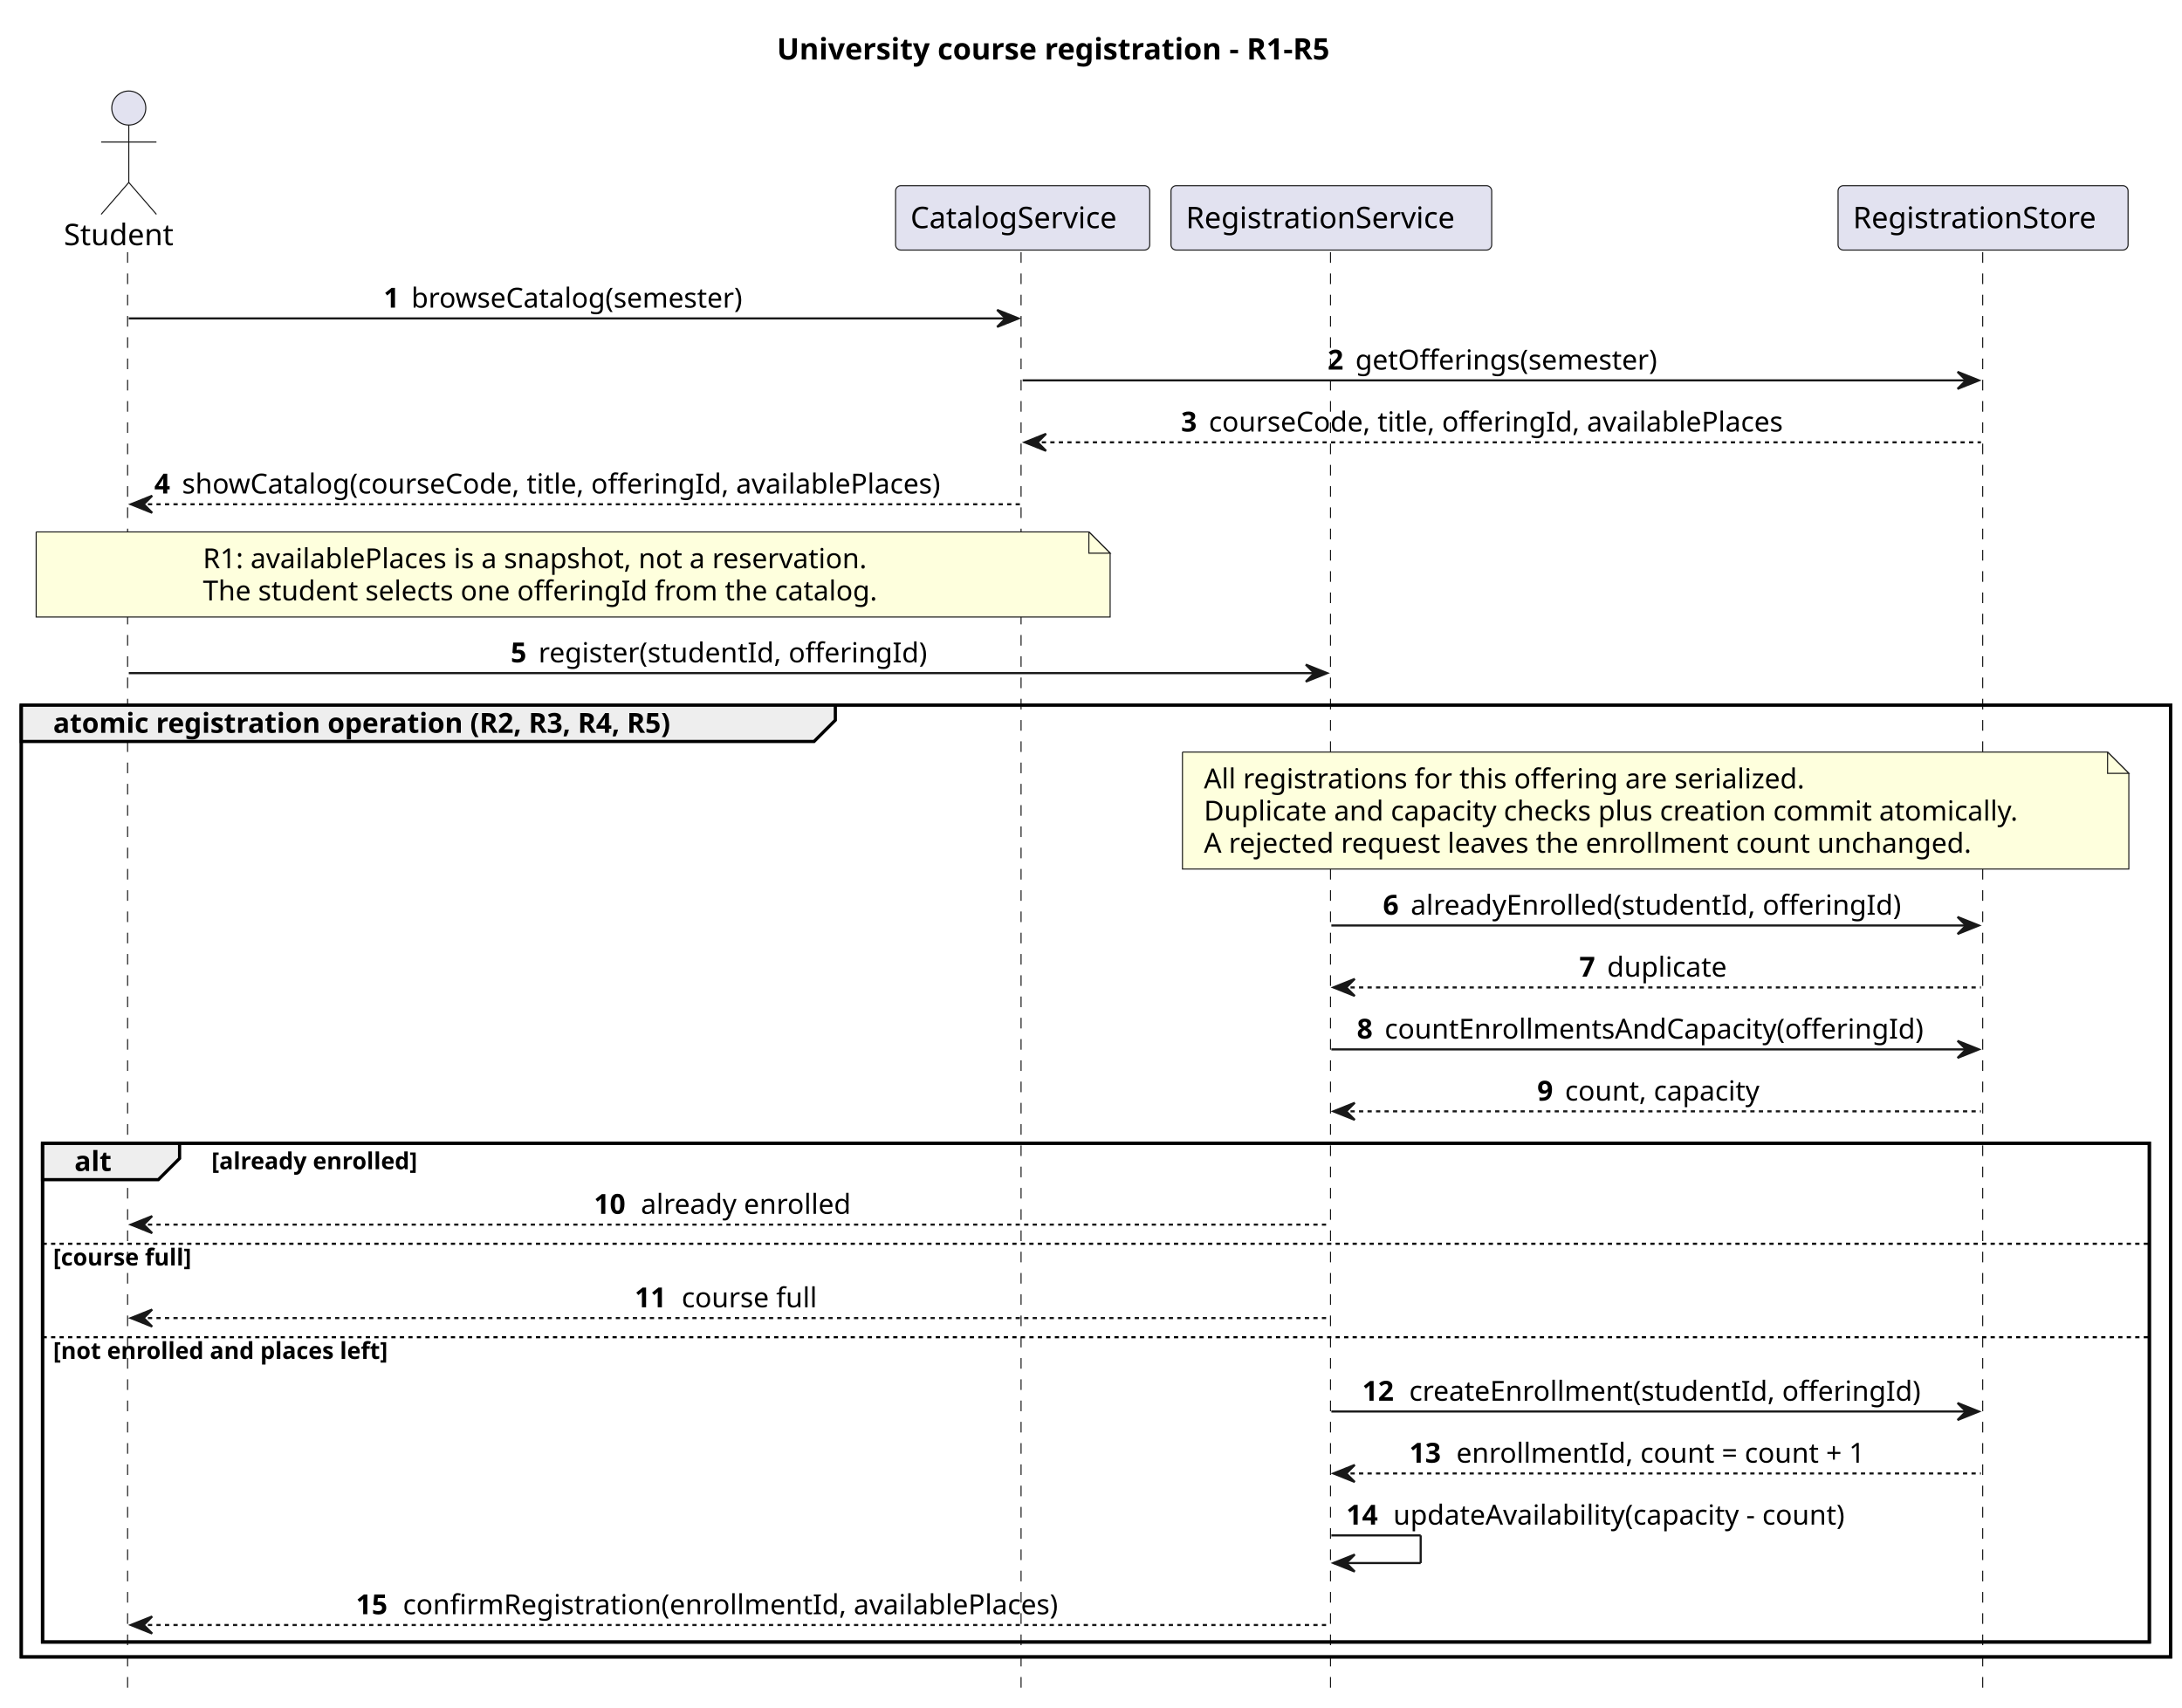
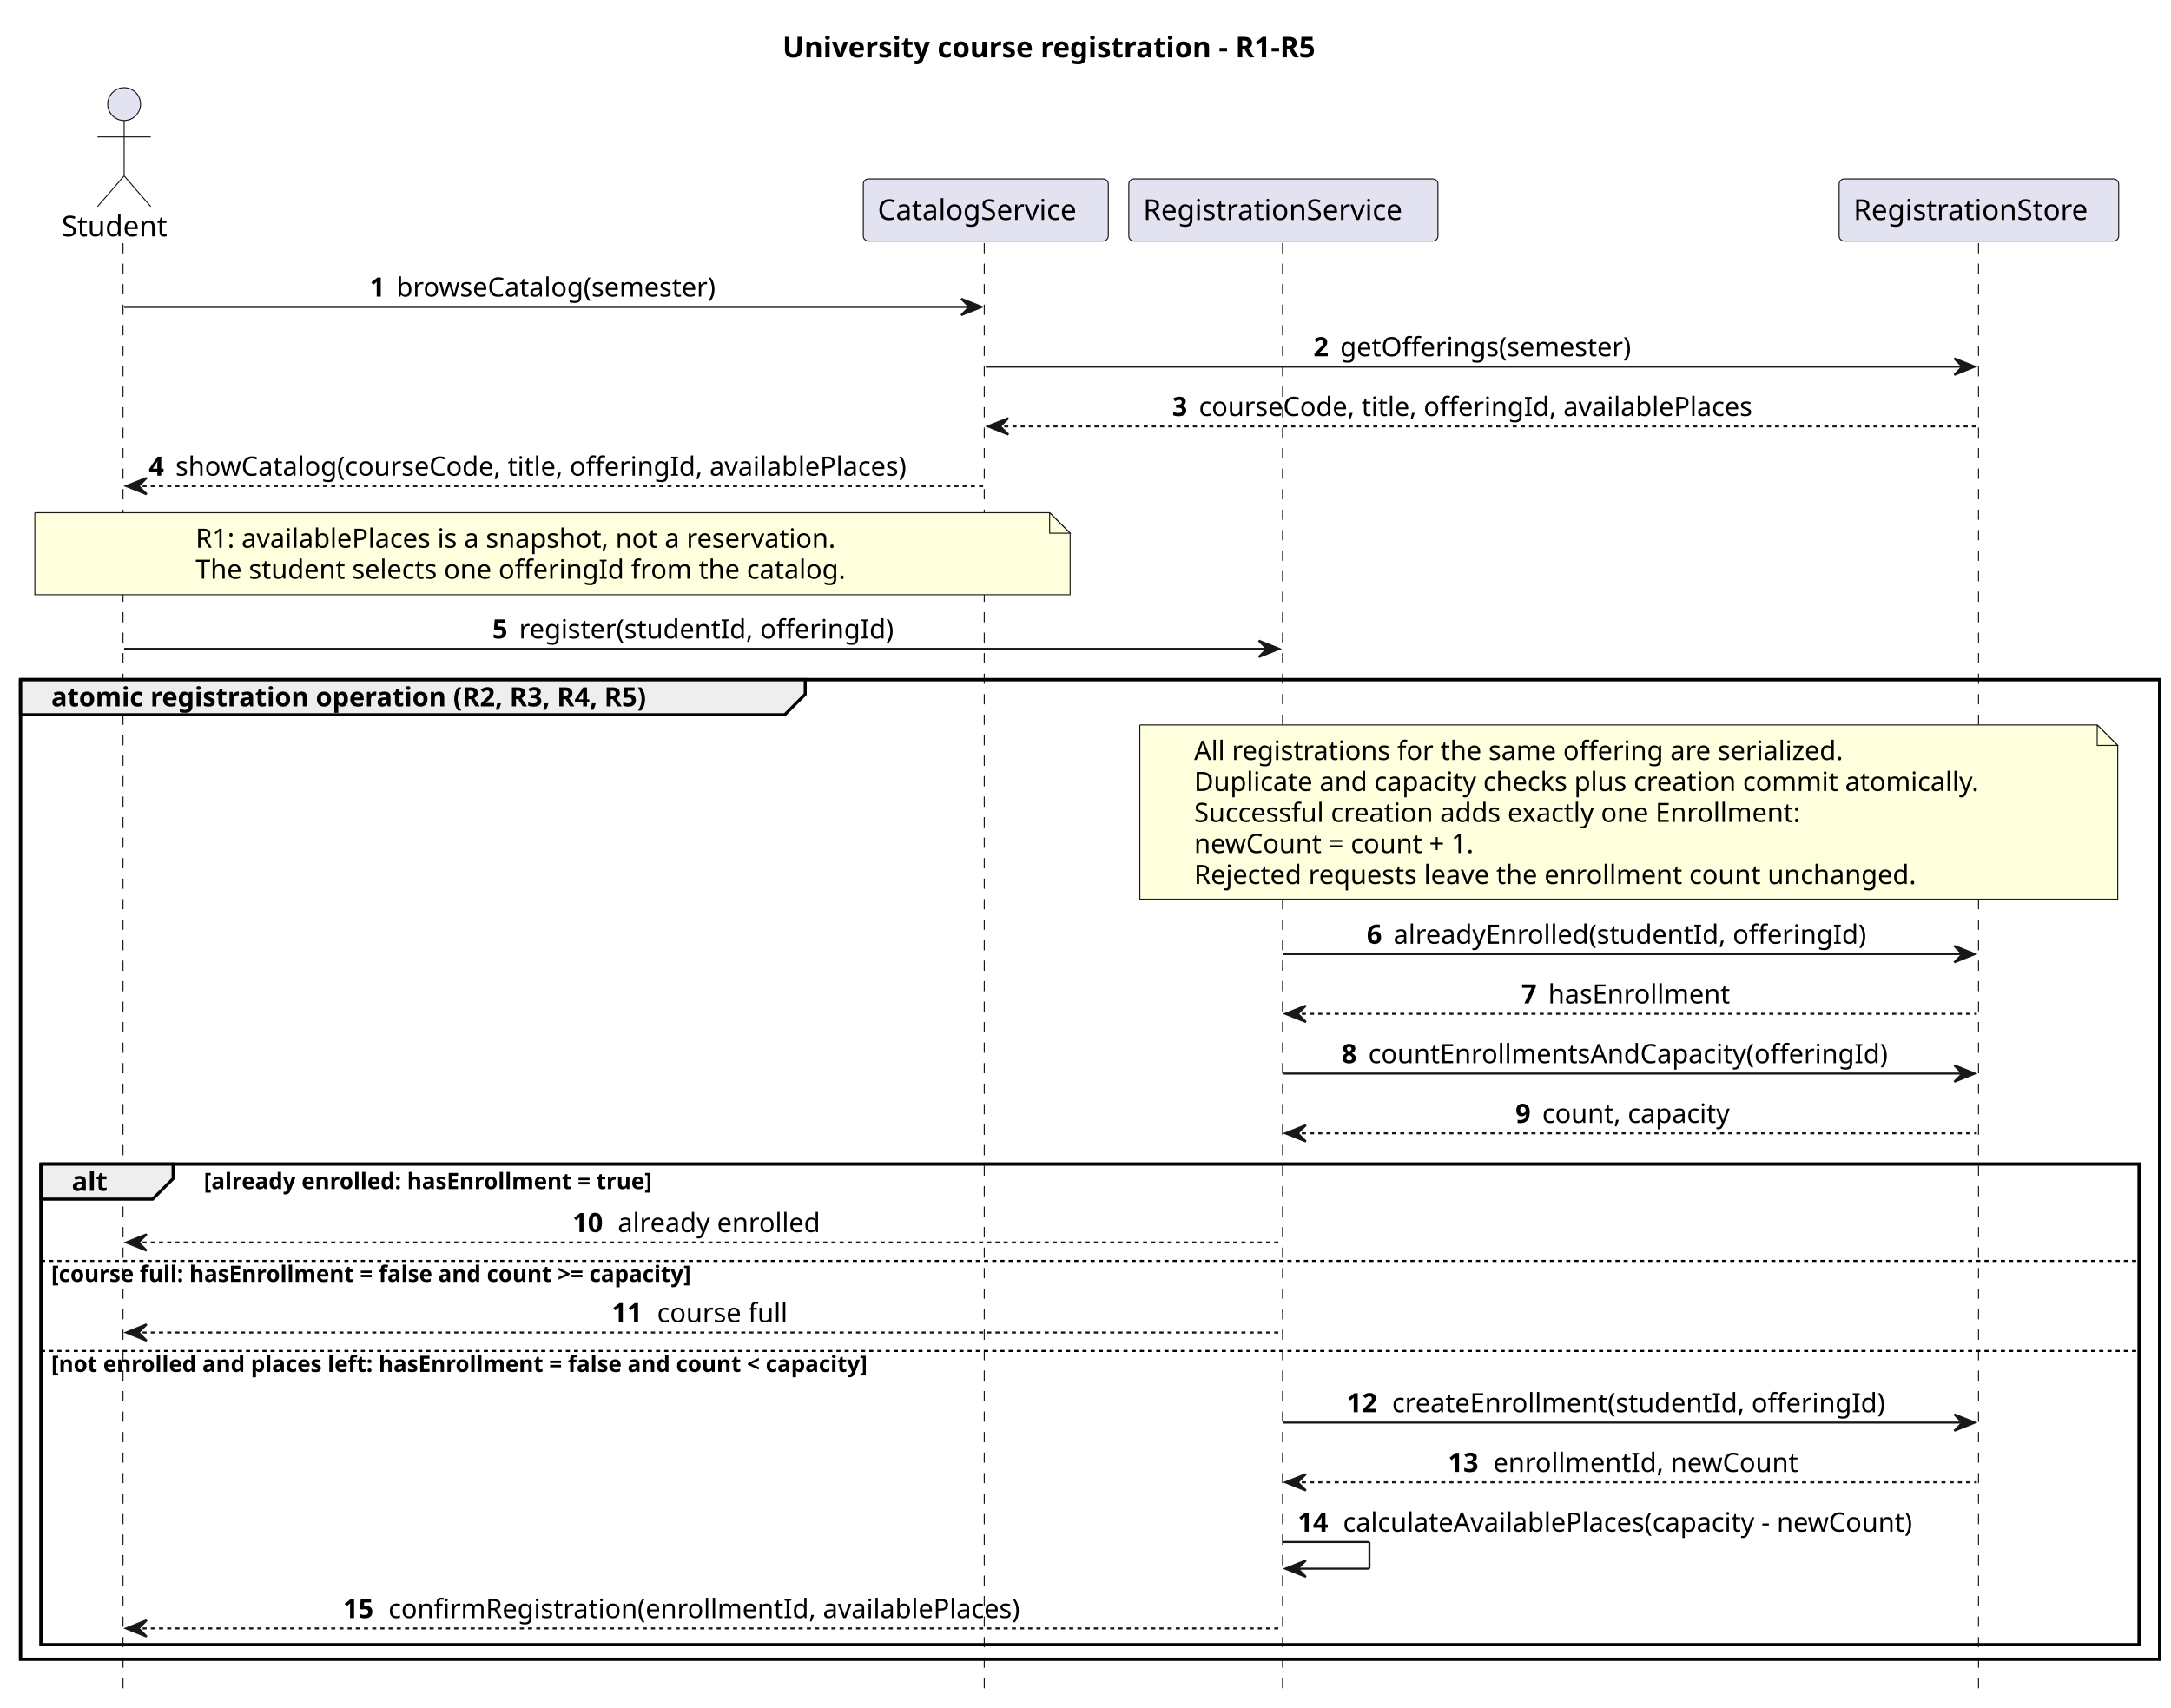
- <svg xmlns="http://www.w3.org/2000/svg" contentStyleType="text/css" data-diagram-type="SEQUENCE" height="803px" preserveAspectRatio="none" style="width:1026px;height:803px;background:#FFFFFF;" version="1.1" viewBox="0 0 1026 803" width="1026px" zoomAndPan="magnify">
+ <svg xmlns="http://www.w3.org/2000/svg" contentStyleType="text/css" data-diagram-type="SEQUENCE" height="833px" preserveAspectRatio="none" style="width:1059px;height:833px;background:#FFFFFF;" version="1.1" viewBox="0 0 1059 833" width="1059px" zoomAndPan="magnify">
  <defs />
  <g>
-     <text fill="#000000" font-family="sans-serif" font-size="14" font-weight="bold" lengthAdjust="spacing" textLength="299.059" x="365.293" y="27.995">University course registration - R1-R5</text>
-     <rect fill="none" height="447.602" style="stroke:#000000;stroke-width:1.5;" width="1010.644" x="10" y="331.523" />
-     <rect fill="none" height="234.539" style="stroke:#000000;stroke-width:1.5;" width="990.644" x="20" y="537.586" />
+     <text fill="#000000" font-family="sans-serif" font-size="14" font-weight="bold" lengthAdjust="spacing" textLength="299.059" x="381.707" y="27.995">University course registration - R1-R5</text>
+     <rect fill="none" height="477.867" style="stroke:#000000;stroke-width:1.5;" width="1043.472" x="10" y="331.523" />
+     <rect fill="none" height="234.539" style="stroke:#000000;stroke-width:1.5;" width="1023.472" x="20" y="567.852" />
    <g class="participant-lifeline" data-entity-uid="part1" data-qualified-name="Student" id="part1-lifeline">
      <g>
-         <rect fill="#000000" fill-opacity="0" height="677.531" width="8" x="56.556" y="118.594" />
-         <line style="stroke:#181818;stroke-width:0.5;stroke-dasharray:5,5;" x1="60" x2="60" y1="118.594" y2="796.125" />
+         <rect fill="#000000" fill-opacity="0" height="707.797" width="8" x="56.556" y="118.594" />
+         <line style="stroke:#181818;stroke-width:0.5;stroke-dasharray:5,5;" x1="60" x2="60" y1="118.594" y2="826.391" />
      </g>
    </g>
    <g class="participant-lifeline" data-entity-uid="part2" data-qualified-name="CatalogService" id="part2-lifeline">
      <g>
-         <rect fill="#000000" fill-opacity="0" height="677.531" width="8" x="476.866" y="118.594" />
-         <line style="stroke:#181818;stroke-width:0.5;stroke-dasharray:5,5;" x1="480.113" x2="480.113" y1="118.594" y2="796.125" />
+         <rect fill="#000000" fill-opacity="0" height="707.797" width="8" x="476.866" y="118.594" />
+         <line style="stroke:#181818;stroke-width:0.5;stroke-dasharray:5,5;" x1="480.113" x2="480.113" y1="118.594" y2="826.391" />
      </g>
    </g>
    <g class="participant-lifeline" data-entity-uid="part3" data-qualified-name="RegistrationService" id="part3-lifeline">
      <g>
-         <rect fill="#000000" fill-opacity="0" height="677.531" width="8" x="622.016" y="118.594" />
-         <line style="stroke:#181818;stroke-width:0.5;stroke-dasharray:5,5;" x1="625.619" x2="625.619" y1="118.594" y2="796.125" />
+         <rect fill="#000000" fill-opacity="0" height="707.797" width="8" x="622.016" y="118.594" />
+         <line style="stroke:#181818;stroke-width:0.5;stroke-dasharray:5,5;" x1="625.619" x2="625.619" y1="118.594" y2="826.391" />
      </g>
    </g>
    <g class="participant-lifeline" data-entity-uid="part4" data-qualified-name="RegistrationStore" id="part4-lifeline">
      <g>
-         <rect fill="#000000" fill-opacity="0" height="677.531" width="8" x="928.462" y="118.594" />
-         <line style="stroke:#181818;stroke-width:0.5;stroke-dasharray:5,5;" x1="932.281" x2="932.281" y1="118.594" y2="796.125" />
+         <rect fill="#000000" fill-opacity="0" height="707.797" width="8" x="961.29" y="118.594" />
+         <line style="stroke:#181818;stroke-width:0.5;stroke-dasharray:5,5;" x1="965.108" x2="965.108" y1="118.594" y2="826.391" />
      </g>
    </g>
    <g class="participant participant-head" data-entity-uid="part1" data-qualified-name="Student" id="part1-head">
      <text fill="#000000" font-family="sans-serif" font-size="14" lengthAdjust="spacing" textLength="55.111" x="30" y="115.292">Student</text>
      <ellipse cx="60.556" cy="50.797" fill="#E2E2F0" rx="8" ry="8" style="stroke:#181818;stroke-width:0.5;" />
      <path d="M60.556,58.797 L60.556,85.797 M47.556,66.797 L73.556,66.797 M60.556,85.797 L47.556,100.797 M60.556,85.797 L73.556,100.797" fill="none" style="stroke:#181818;stroke-width:0.5;" />
    </g>
    <g class="participant participant-head" data-entity-uid="part2" data-qualified-name="CatalogService" id="part2-head">
      <rect fill="#E2E2F0" height="30.297" rx="2.5" ry="2.5" style="stroke:#181818;stroke-width:0.5;" width="119.506" x="421.113" y="87.297" />
      <text fill="#000000" font-family="sans-serif" font-size="14" lengthAdjust="spacing" textLength="105.506" x="428.113" y="107.292">CatalogService</text>
    </g>
    <g class="participant participant-head" data-entity-uid="part3" data-qualified-name="RegistrationService" id="part3-head">
      <rect fill="#E2E2F0" height="30.297" rx="2.5" ry="2.5" style="stroke:#181818;stroke-width:0.5;" width="150.794" x="550.619" y="87.297" />
      <text fill="#000000" font-family="sans-serif" font-size="14" lengthAdjust="spacing" textLength="136.794" x="557.619" y="107.292">RegistrationService</text>
    </g>
    <g class="participant participant-head" data-entity-uid="part4" data-qualified-name="RegistrationStore" id="part4-head">
-       <rect fill="#E2E2F0" height="30.297" rx="2.5" ry="2.5" style="stroke:#181818;stroke-width:0.5;" width="136.363" x="864.281" y="87.297" />
-       <text fill="#000000" font-family="sans-serif" font-size="14" lengthAdjust="spacing" textLength="122.363" x="871.281" y="107.292">RegistrationStore</text>
+       <rect fill="#E2E2F0" height="30.297" rx="2.5" ry="2.5" style="stroke:#181818;stroke-width:0.5;" width="136.363" x="897.108" y="87.297" />
+       <text fill="#000000" font-family="sans-serif" font-size="14" lengthAdjust="spacing" textLength="122.363" x="904.108" y="107.292">RegistrationStore</text>
    </g>
    <g class="message" data-entity-1="part1" data-entity-2="part2" id="msg1">
      <polygon fill="#181818" points="468.866,145.727,478.866,149.727,468.866,153.727,472.866,149.727" style="stroke:#181818;stroke-width:1;" />
      <line style="stroke:#181818;stroke-width:1;" x1="60.556" x2="474.866" y1="149.727" y2="149.727" />
      <text fill="#000000" font-family="sans-serif" font-size="13" font-weight="bold" lengthAdjust="spacing" textLength="9.045" x="180.355" y="144.661">1</text>
      <text fill="#000000" font-family="sans-serif" font-size="13" lengthAdjust="spacing" textLength="167.667" x="193.4" y="144.661">browseCatalog(semester)</text>
    </g>
    <g class="message" data-entity-1="part2" data-entity-2="part4" id="msg2">
-       <polygon fill="#181818" points="920.462,174.859,930.462,178.859,920.462,182.859,924.462,178.859" style="stroke:#181818;stroke-width:1;" />
-       <line style="stroke:#181818;stroke-width:1;" x1="480.866" x2="926.462" y1="178.859" y2="178.859" />
-       <text fill="#000000" font-family="sans-serif" font-size="13" font-weight="bold" lengthAdjust="spacing" textLength="9.045" x="624.271" y="173.793">2</text>
-       <text fill="#000000" font-family="sans-serif" font-size="13" lengthAdjust="spacing" textLength="151.741" x="637.317" y="173.793">getOfferings(semester)</text>
+       <polygon fill="#181818" points="953.29,174.859,963.29,178.859,953.29,182.859,957.29,178.859" style="stroke:#181818;stroke-width:1;" />
+       <line style="stroke:#181818;stroke-width:1;" x1="480.866" x2="959.29" y1="178.859" y2="178.859" />
+       <text fill="#000000" font-family="sans-serif" font-size="13" font-weight="bold" lengthAdjust="spacing" textLength="9.045" x="640.685" y="173.793">2</text>
+       <text fill="#000000" font-family="sans-serif" font-size="13" lengthAdjust="spacing" textLength="151.741" x="653.731" y="173.793">getOfferings(semester)</text>
    </g>
    <g class="message" data-entity-1="part4" data-entity-2="part2" id="msg3">
      <polygon fill="#181818" points="491.866,203.992,481.866,207.992,491.866,211.992,487.866,207.992" style="stroke:#181818;stroke-width:1;" />
-       <line style="stroke:#181818;stroke-width:1;stroke-dasharray:2,2;" x1="485.866" x2="931.462" y1="207.992" y2="207.992" />
-       <text fill="#000000" font-family="sans-serif" font-size="13" font-weight="bold" lengthAdjust="spacing" textLength="9.045" x="555.342" y="202.926">3</text>
-       <text fill="#000000" font-family="sans-serif" font-size="13" lengthAdjust="spacing" textLength="289.599" x="568.388" y="202.926">courseCode, title, offeringId, availablePlaces</text>
+       <line style="stroke:#181818;stroke-width:1;stroke-dasharray:2,2;" x1="485.866" x2="964.29" y1="207.992" y2="207.992" />
+       <text fill="#000000" font-family="sans-serif" font-size="13" font-weight="bold" lengthAdjust="spacing" textLength="9.045" x="571.756" y="202.926">3</text>
+       <text fill="#000000" font-family="sans-serif" font-size="13" lengthAdjust="spacing" textLength="289.599" x="584.801" y="202.926">courseCode, title, offeringId, availablePlaces</text>
    </g>
    <g class="message" data-entity-1="part2" data-entity-2="part1" id="msg4">
      <polygon fill="#181818" points="71.556,233.125,61.556,237.125,71.556,241.125,67.556,237.125" style="stroke:#181818;stroke-width:1;" />
      <line style="stroke:#181818;stroke-width:1;stroke-dasharray:2,2;" x1="65.556" x2="479.866" y1="237.125" y2="237.125" />
      <text fill="#000000" font-family="sans-serif" font-size="13" font-weight="bold" lengthAdjust="spacing" textLength="9.045" x="72.556" y="232.059">4</text>
      <text fill="#000000" font-family="sans-serif" font-size="13" lengthAdjust="spacing" textLength="383.265" x="85.601" y="232.059">showCatalog(courseCode, title, offeringId, availablePlaces)</text>
    </g>
    <path d="M17,250.125 L17,290.125 L522,290.125 L522,260.125 L512,250.125 L17,250.125" fill="#FEFFDD" style="stroke:#181818;stroke-width:0.5;" />
    <path d="M512,250.125 L512,260.125 L522,260.125 L512,250.125" fill="#FEFFDD" style="stroke:#181818;stroke-width:0.5;" />
    <text fill="#000000" font-family="sans-serif" font-size="13" lengthAdjust="spacing" textLength="339.809" x="95.405" y="267.192">R1: availablePlaces is a snapshot, not a reservation.</text>
    <text fill="#000000" font-family="sans-serif" font-size="13" lengthAdjust="spacing" textLength="339.028" x="95.405" y="282.325">The student selects one offeringId from the catalog.</text>
    <g class="message" data-entity-1="part1" data-entity-2="part3" id="msg5">
      <polygon fill="#181818" points="614.016,312.523,624.016,316.523,614.016,320.523,618.016,316.523" style="stroke:#181818;stroke-width:1;" />
      <line style="stroke:#181818;stroke-width:1;" x1="60.556" x2="620.016" y1="316.523" y2="316.523" />
      <text fill="#000000" font-family="sans-serif" font-size="13" font-weight="bold" lengthAdjust="spacing" textLength="9.045" x="240.139" y="311.457">5</text>
      <text fill="#000000" font-family="sans-serif" font-size="13" lengthAdjust="spacing" textLength="193.248" x="253.185" y="311.457">register(studentId, offeringId)</text>
    </g>
    <path d="M10,331.523 L392.778,331.523 L392.778,338.656 L382.778,348.656 L10,348.656 L10,331.523" fill="#EEEEEE" style="stroke:#000000;stroke-width:1.5;" />
-     <rect fill="none" height="447.602" style="stroke:#000000;stroke-width:1.5;" width="1010.644" x="10" y="331.523" />
+     <rect fill="none" height="477.867" style="stroke:#000000;stroke-width:1.5;" width="1043.472" x="10" y="331.523" />
    <text fill="#000000" font-family="sans-serif" font-size="13" font-weight="bold" lengthAdjust="spacing" textLength="337.778" x="25" y="344.59">atomic registration operation (R2, R3, R4, R5)</text>
-     <path d="M556,353.656 L556,408.656 L1001,408.656 L1001,363.656 L991,353.656 L556,353.656" fill="#FEFFDD" style="stroke:#181818;stroke-width:0.5;" />
-     <path d="M991,353.656 L991,363.656 L1001,363.656 L991,353.656" fill="#FEFFDD" style="stroke:#181818;stroke-width:0.5;" />
-     <text fill="#000000" font-family="sans-serif" font-size="13" lengthAdjust="spacing" textLength="302.555" x="566.082" y="370.723">All registrations for this offering are serialized.</text>
-     <text fill="#000000" font-family="sans-serif" font-size="13" lengthAdjust="spacing" textLength="415.86" x="566.082" y="385.856">Duplicate and capacity checks plus creation commit atomically.</text>
-     <text fill="#000000" font-family="sans-serif" font-size="13" lengthAdjust="spacing" textLength="388.483" x="566.082" y="400.989">A rejected request leaves the enrollment count unchanged.</text>
+     <path d="M556,353.656 L556,438.656 L1033,438.656 L1033,363.656 L1023,353.656 L556,353.656" fill="#FEFFDD" style="stroke:#181818;stroke-width:0.5;" />
+     <path d="M1023,353.656 L1023,363.656 L1033,363.656 L1023,353.656" fill="#FEFFDD" style="stroke:#181818;stroke-width:0.5;" />
+     <text fill="#000000" font-family="sans-serif" font-size="13" lengthAdjust="spacing" textLength="339.701" x="582.496" y="370.723">All registrations for the same offering are serialized.</text>
+     <text fill="#000000" font-family="sans-serif" font-size="13" lengthAdjust="spacing" textLength="415.86" x="582.496" y="385.856">Duplicate and capacity checks plus creation commit atomically.</text>
+     <text fill="#000000" font-family="sans-serif" font-size="13" lengthAdjust="spacing" textLength="320.772" x="582.496" y="400.989">Successful creation adds exactly one Enrollment:</text>
+     <text fill="#000000" font-family="sans-serif" font-size="13" lengthAdjust="spacing" textLength="152.871" x="582.496" y="416.122">newCount = count + 1.</text>
+     <text fill="#000000" font-family="sans-serif" font-size="13" lengthAdjust="spacing" textLength="379.146" x="582.496" y="431.254">Rejected requests leave the enrollment count unchanged.</text>
    <g class="message" data-entity-1="part3" data-entity-2="part4" id="msg6">
-       <polygon fill="#181818" points="920.462,431.188,930.462,435.188,920.462,439.188,924.462,435.188" style="stroke:#181818;stroke-width:1;" />
-       <line style="stroke:#181818;stroke-width:1;" x1="626.016" x2="926.462" y1="435.188" y2="435.188" />
-       <text fill="#000000" font-family="sans-serif" font-size="13" font-weight="bold" lengthAdjust="spacing" textLength="9.045" x="650.273" y="430.122">6</text>
-       <text fill="#000000" font-family="sans-serif" font-size="13" lengthAdjust="spacing" textLength="244.886" x="663.319" y="430.122">alreadyEnrolled(studentId, offeringId)</text>
+       <polygon fill="#181818" points="953.29,461.453,963.29,465.453,953.29,469.453,957.29,465.453" style="stroke:#181818;stroke-width:1;" />
+       <line style="stroke:#181818;stroke-width:1;" x1="626.016" x2="959.29" y1="465.453" y2="465.453" />
+       <text fill="#000000" font-family="sans-serif" font-size="13" font-weight="bold" lengthAdjust="spacing" textLength="9.045" x="666.687" y="460.387">6</text>
+       <text fill="#000000" font-family="sans-serif" font-size="13" lengthAdjust="spacing" textLength="244.886" x="679.733" y="460.387">alreadyEnrolled(studentId, offeringId)</text>
    </g>
    <g class="message" data-entity-1="part4" data-entity-2="part3" id="msg7">
-       <polygon fill="#181818" points="637.016,460.32,627.016,464.32,637.016,468.32,633.016,464.32" style="stroke:#181818;stroke-width:1;" />
-       <line style="stroke:#181818;stroke-width:1;stroke-dasharray:2,2;" x1="631.016" x2="931.462" y1="464.32" y2="464.32" />
-       <text fill="#000000" font-family="sans-serif" font-size="13" font-weight="bold" lengthAdjust="spacing" textLength="9.045" x="742.629" y="459.254">7</text>
-       <text fill="#000000" font-family="sans-serif" font-size="13" lengthAdjust="spacing" textLength="60.176" x="755.674" y="459.254">duplicate</text>
+       <polygon fill="#181818" points="637.016,490.586,627.016,494.586,637.016,498.586,633.016,494.586" style="stroke:#181818;stroke-width:1;" />
+       <line style="stroke:#181818;stroke-width:1;stroke-dasharray:2,2;" x1="631.016" x2="964.29" y1="494.586" y2="494.586" />
+       <text fill="#000000" font-family="sans-serif" font-size="13" font-weight="bold" lengthAdjust="spacing" textLength="9.045" x="742.154" y="489.52">7</text>
+       <text fill="#000000" font-family="sans-serif" font-size="13" lengthAdjust="spacing" textLength="93.952" x="755.2" y="489.52">hasEnrollment</text>
    </g>
    <g class="message" data-entity-1="part3" data-entity-2="part4" id="msg8">
-       <polygon fill="#181818" points="920.462,489.453,930.462,493.453,920.462,497.453,924.462,493.453" style="stroke:#181818;stroke-width:1;" />
-       <line style="stroke:#181818;stroke-width:1;" x1="626.016" x2="926.462" y1="493.453" y2="493.453" />
-       <text fill="#000000" font-family="sans-serif" font-size="13" font-weight="bold" lengthAdjust="spacing" textLength="9.045" x="638.016" y="488.387">8</text>
-       <text fill="#000000" font-family="sans-serif" font-size="13" lengthAdjust="spacing" textLength="269.401" x="651.062" y="488.387">countEnrollmentsAndCapacity(offeringId)</text>
+       <polygon fill="#181818" points="953.29,519.719,963.29,523.719,953.29,527.719,957.29,523.719" style="stroke:#181818;stroke-width:1;" />
+       <line style="stroke:#181818;stroke-width:1;" x1="626.016" x2="959.29" y1="523.719" y2="523.719" />
+       <text fill="#000000" font-family="sans-serif" font-size="13" font-weight="bold" lengthAdjust="spacing" textLength="9.045" x="654.43" y="518.653">8</text>
+       <text fill="#000000" font-family="sans-serif" font-size="13" lengthAdjust="spacing" textLength="269.401" x="667.475" y="518.653">countEnrollmentsAndCapacity(offeringId)</text>
    </g>
    <g class="message" data-entity-1="part4" data-entity-2="part3" id="msg9">
-       <polygon fill="#181818" points="637.016,518.586,627.016,522.586,637.016,526.586,633.016,522.586" style="stroke:#181818;stroke-width:1;" />
-       <line style="stroke:#181818;stroke-width:1;stroke-dasharray:2,2;" x1="631.016" x2="931.462" y1="522.586" y2="522.586" />
-       <text fill="#000000" font-family="sans-serif" font-size="13" font-weight="bold" lengthAdjust="spacing" textLength="9.045" x="722.805" y="517.52">9</text>
-       <text fill="#000000" font-family="sans-serif" font-size="13" lengthAdjust="spacing" textLength="99.823" x="735.85" y="517.52">count, capacity</text>
+       <polygon fill="#181818" points="637.016,548.852,627.016,552.852,637.016,556.852,633.016,552.852" style="stroke:#181818;stroke-width:1;" />
+       <line style="stroke:#181818;stroke-width:1;stroke-dasharray:2,2;" x1="631.016" x2="964.29" y1="552.852" y2="552.852" />
+       <text fill="#000000" font-family="sans-serif" font-size="13" font-weight="bold" lengthAdjust="spacing" textLength="9.045" x="739.219" y="547.786">9</text>
+       <text fill="#000000" font-family="sans-serif" font-size="13" lengthAdjust="spacing" textLength="99.823" x="752.264" y="547.786">count, capacity</text>
    </g>
-     <path d="M20,537.586 L84.443,537.586 L84.443,544.719 L74.443,554.719 L20,554.719 L20,537.586" fill="#EEEEEE" style="stroke:#000000;stroke-width:1.5;" />
-     <rect fill="none" height="234.539" style="stroke:#000000;stroke-width:1.5;" width="990.644" x="20" y="537.586" />
-     <text fill="#000000" font-family="sans-serif" font-size="13" font-weight="bold" lengthAdjust="spacing" textLength="19.443" x="35" y="550.653">alt</text>
-     <text fill="#000000" font-family="sans-serif" font-size="11" font-weight="bold" lengthAdjust="spacing" textLength="111.579" x="99.443" y="549.796">[already enrolled]</text>
+     <path d="M20,567.852 L84.443,567.852 L84.443,574.984 L74.443,584.984 L20,584.984 L20,567.852" fill="#EEEEEE" style="stroke:#000000;stroke-width:1.5;" />
+     <rect fill="none" height="234.539" style="stroke:#000000;stroke-width:1.5;" width="1023.472" x="20" y="567.852" />
+     <text fill="#000000" font-family="sans-serif" font-size="13" font-weight="bold" lengthAdjust="spacing" textLength="19.443" x="35" y="580.918">alt</text>
+     <text fill="#000000" font-family="sans-serif" font-size="11" font-weight="bold" lengthAdjust="spacing" textLength="252.339" x="99.443" y="580.062">[already enrolled: hasEnrollment = true]</text>
    <g class="message" data-entity-1="part3" data-entity-2="part1" id="msg10">
-       <polygon fill="#181818" points="71.556,571.852,61.556,575.852,71.556,579.852,67.556,575.852" style="stroke:#181818;stroke-width:1;" />
-       <line style="stroke:#181818;stroke-width:1;stroke-dasharray:2,2;" x1="65.556" x2="625.016" y1="575.852" y2="575.852" />
-       <text fill="#000000" font-family="sans-serif" font-size="13" font-weight="bold" lengthAdjust="spacing" textLength="18.091" x="279.253" y="570.786">10</text>
-       <text fill="#000000" font-family="sans-serif" font-size="13" lengthAdjust="spacing" textLength="105.974" x="301.344" y="570.786">already enrolled</text>
+       <polygon fill="#181818" points="71.556,602.117,61.556,606.117,71.556,610.117,67.556,606.117" style="stroke:#181818;stroke-width:1;" />
+       <line style="stroke:#181818;stroke-width:1;stroke-dasharray:2,2;" x1="65.556" x2="625.016" y1="606.117" y2="606.117" />
+       <text fill="#000000" font-family="sans-serif" font-size="13" font-weight="bold" lengthAdjust="spacing" textLength="18.091" x="279.253" y="601.051">10</text>
+       <text fill="#000000" font-family="sans-serif" font-size="13" lengthAdjust="spacing" textLength="105.974" x="301.344" y="601.051">already enrolled</text>
    </g>
-     <line style="stroke:#000000;stroke-width:1;stroke-dasharray:2,2;" x1="20" x2="1010.644" y1="584.852" y2="584.852" />
-     <text fill="#000000" font-family="sans-serif" font-size="11" font-weight="bold" lengthAdjust="spacing" textLength="75.383" x="25" y="595.062">[course full]</text>
+     <line style="stroke:#000000;stroke-width:1;stroke-dasharray:2,2;" x1="20" x2="1043.472" y1="615.117" y2="615.117" />
+     <text fill="#000000" font-family="sans-serif" font-size="11" font-weight="bold" lengthAdjust="spacing" textLength="363.994" x="25" y="625.328">[course full: hasEnrollment = false and count &gt;= capacity]</text>
    <g class="message" data-entity-1="part3" data-entity-2="part1" id="msg11">
-       <polygon fill="#181818" points="71.556,615.789,61.556,619.789,71.556,623.789,67.556,619.789" style="stroke:#181818;stroke-width:1;" />
-       <line style="stroke:#181818;stroke-width:1;stroke-dasharray:2,2;" x1="65.556" x2="625.016" y1="619.789" y2="619.789" />
-       <text fill="#000000" font-family="sans-serif" font-size="13" font-weight="bold" lengthAdjust="spacing" textLength="18.091" x="298.426" y="614.723">11</text>
-       <text fill="#000000" font-family="sans-serif" font-size="13" lengthAdjust="spacing" textLength="67.628" x="320.517" y="614.723">course full</text>
+       <polygon fill="#181818" points="71.556,646.055,61.556,650.055,71.556,654.055,67.556,650.055" style="stroke:#181818;stroke-width:1;" />
+       <line style="stroke:#181818;stroke-width:1;stroke-dasharray:2,2;" x1="65.556" x2="625.016" y1="650.055" y2="650.055" />
+       <text fill="#000000" font-family="sans-serif" font-size="13" font-weight="bold" lengthAdjust="spacing" textLength="18.091" x="298.426" y="644.989">11</text>
+       <text fill="#000000" font-family="sans-serif" font-size="13" lengthAdjust="spacing" textLength="67.628" x="320.517" y="644.989">course full</text>
    </g>
-     <line style="stroke:#000000;stroke-width:1;stroke-dasharray:2,2;" x1="20" x2="1010.644" y1="628.789" y2="628.789" />
-     <text fill="#000000" font-family="sans-serif" font-size="11" font-weight="bold" lengthAdjust="spacing" textLength="181.167" x="25" y="639">[not enrolled and places left]</text>
+     <line style="stroke:#000000;stroke-width:1;stroke-dasharray:2,2;" x1="20" x2="1043.472" y1="659.055" y2="659.055" />
+     <text fill="#000000" font-family="sans-serif" font-size="11" font-weight="bold" lengthAdjust="spacing" textLength="460.56" x="25" y="669.265">[not enrolled and places left: hasEnrollment = false and count &lt; capacity]</text>
    <g class="message" data-entity-1="part3" data-entity-2="part4" id="msg12">
-       <polygon fill="#181818" points="920.462,659.727,930.462,663.727,920.462,667.727,924.462,663.727" style="stroke:#181818;stroke-width:1;" />
-       <line style="stroke:#181818;stroke-width:1;" x1="626.016" x2="926.462" y1="663.727" y2="663.727" />
-       <text fill="#000000" font-family="sans-serif" font-size="13" font-weight="bold" lengthAdjust="spacing" textLength="18.091" x="640.517" y="658.661">12</text>
-       <text fill="#000000" font-family="sans-serif" font-size="13" lengthAdjust="spacing" textLength="255.353" x="662.608" y="658.661">createEnrollment(studentId, offeringId)</text>
+       <polygon fill="#181818" points="953.29,689.992,963.29,693.992,953.29,697.992,957.29,693.992" style="stroke:#181818;stroke-width:1;" />
+       <line style="stroke:#181818;stroke-width:1;" x1="626.016" x2="959.29" y1="693.992" y2="693.992" />
+       <text fill="#000000" font-family="sans-serif" font-size="13" font-weight="bold" lengthAdjust="spacing" textLength="18.091" x="656.931" y="688.926">12</text>
+       <text fill="#000000" font-family="sans-serif" font-size="13" lengthAdjust="spacing" textLength="255.353" x="679.022" y="688.926">createEnrollment(studentId, offeringId)</text>
    </g>
    <g class="message" data-entity-1="part4" data-entity-2="part3" id="msg13">
-       <polygon fill="#181818" points="637.016,688.859,627.016,692.859,637.016,696.859,633.016,692.859" style="stroke:#181818;stroke-width:1;" />
-       <line style="stroke:#181818;stroke-width:1;stroke-dasharray:2,2;" x1="631.016" x2="931.462" y1="692.859" y2="692.859" />
-       <text fill="#000000" font-family="sans-serif" font-size="13" font-weight="bold" lengthAdjust="spacing" textLength="18.091" x="662.67" y="687.793">13</text>
-       <text fill="#000000" font-family="sans-serif" font-size="13" lengthAdjust="spacing" textLength="211.047" x="684.761" y="687.793">enrollmentId, count = count + 1</text>
+       <polygon fill="#181818" points="637.016,719.125,627.016,723.125,637.016,727.125,633.016,723.125" style="stroke:#181818;stroke-width:1;" />
+       <line style="stroke:#181818;stroke-width:1;stroke-dasharray:2,2;" x1="631.016" x2="964.29" y1="723.125" y2="723.125" />
+       <text fill="#000000" font-family="sans-serif" font-size="13" font-weight="bold" lengthAdjust="spacing" textLength="18.091" x="706.316" y="718.059">13</text>
+       <text fill="#000000" font-family="sans-serif" font-size="13" lengthAdjust="spacing" textLength="156.584" x="728.407" y="718.059">enrollmentId, newCount</text>
    </g>
    <g class="message" data-entity-1="part3" data-entity-2="part3" id="msg14">
-       <line style="stroke:#181818;stroke-width:1;" x1="626.016" x2="668.016" y1="721.992" y2="721.992" />
-       <line style="stroke:#181818;stroke-width:1;" x1="668.016" x2="668.016" y1="721.992" y2="734.992" />
-       <line style="stroke:#181818;stroke-width:1;" x1="627.016" x2="668.016" y1="734.992" y2="734.992" />
-       <polygon fill="#181818" points="637.016,730.992,627.016,734.992,637.016,738.992,633.016,734.992" style="stroke:#181818;stroke-width:1;" />
-       <text fill="#000000" font-family="sans-serif" font-size="13" font-weight="bold" lengthAdjust="spacing" textLength="18.091" x="633.016" y="716.926">14</text>
-       <text fill="#000000" font-family="sans-serif" font-size="13" lengthAdjust="spacing" textLength="232.083" x="655.107" y="716.926">updateAvailability(capacity - count)</text>
+       <line style="stroke:#181818;stroke-width:1;" x1="626.016" x2="668.016" y1="752.258" y2="752.258" />
+       <line style="stroke:#181818;stroke-width:1;" x1="668.016" x2="668.016" y1="752.258" y2="765.258" />
+       <line style="stroke:#181818;stroke-width:1;" x1="627.016" x2="668.016" y1="765.258" y2="765.258" />
+       <polygon fill="#181818" points="637.016,761.258,627.016,765.258,637.016,769.258,633.016,765.258" style="stroke:#181818;stroke-width:1;" />
+       <text fill="#000000" font-family="sans-serif" font-size="13" font-weight="bold" lengthAdjust="spacing" textLength="18.091" x="633.016" y="747.192">14</text>
+       <text fill="#000000" font-family="sans-serif" font-size="13" lengthAdjust="spacing" textLength="303.183" x="655.107" y="747.192">calculateAvailablePlaces(capacity - newCount)</text>
    </g>
    <g class="message" data-entity-1="part3" data-entity-2="part1" id="msg15">
-       <polygon fill="#181818" points="71.556,760.125,61.556,764.125,71.556,768.125,67.556,764.125" style="stroke:#181818;stroke-width:1;" />
-       <line style="stroke:#181818;stroke-width:1;stroke-dasharray:2,2;" x1="65.556" x2="625.016" y1="764.125" y2="764.125" />
-       <text fill="#000000" font-family="sans-serif" font-size="13" font-weight="bold" lengthAdjust="spacing" textLength="18.091" x="167.351" y="759.059">15</text>
-       <text fill="#000000" font-family="sans-serif" font-size="13" lengthAdjust="spacing" textLength="329.78" x="189.441" y="759.059">confirmRegistration(enrollmentId, availablePlaces)</text>
+       <polygon fill="#181818" points="71.556,790.391,61.556,794.391,71.556,798.391,67.556,794.391" style="stroke:#181818;stroke-width:1;" />
+       <line style="stroke:#181818;stroke-width:1;stroke-dasharray:2,2;" x1="65.556" x2="625.016" y1="794.391" y2="794.391" />
+       <text fill="#000000" font-family="sans-serif" font-size="13" font-weight="bold" lengthAdjust="spacing" textLength="18.091" x="167.351" y="789.325">15</text>
+       <text fill="#000000" font-family="sans-serif" font-size="13" lengthAdjust="spacing" textLength="329.78" x="189.441" y="789.325">confirmRegistration(enrollmentId, availablePlaces)</text>
    </g>
  </g>
</svg>
